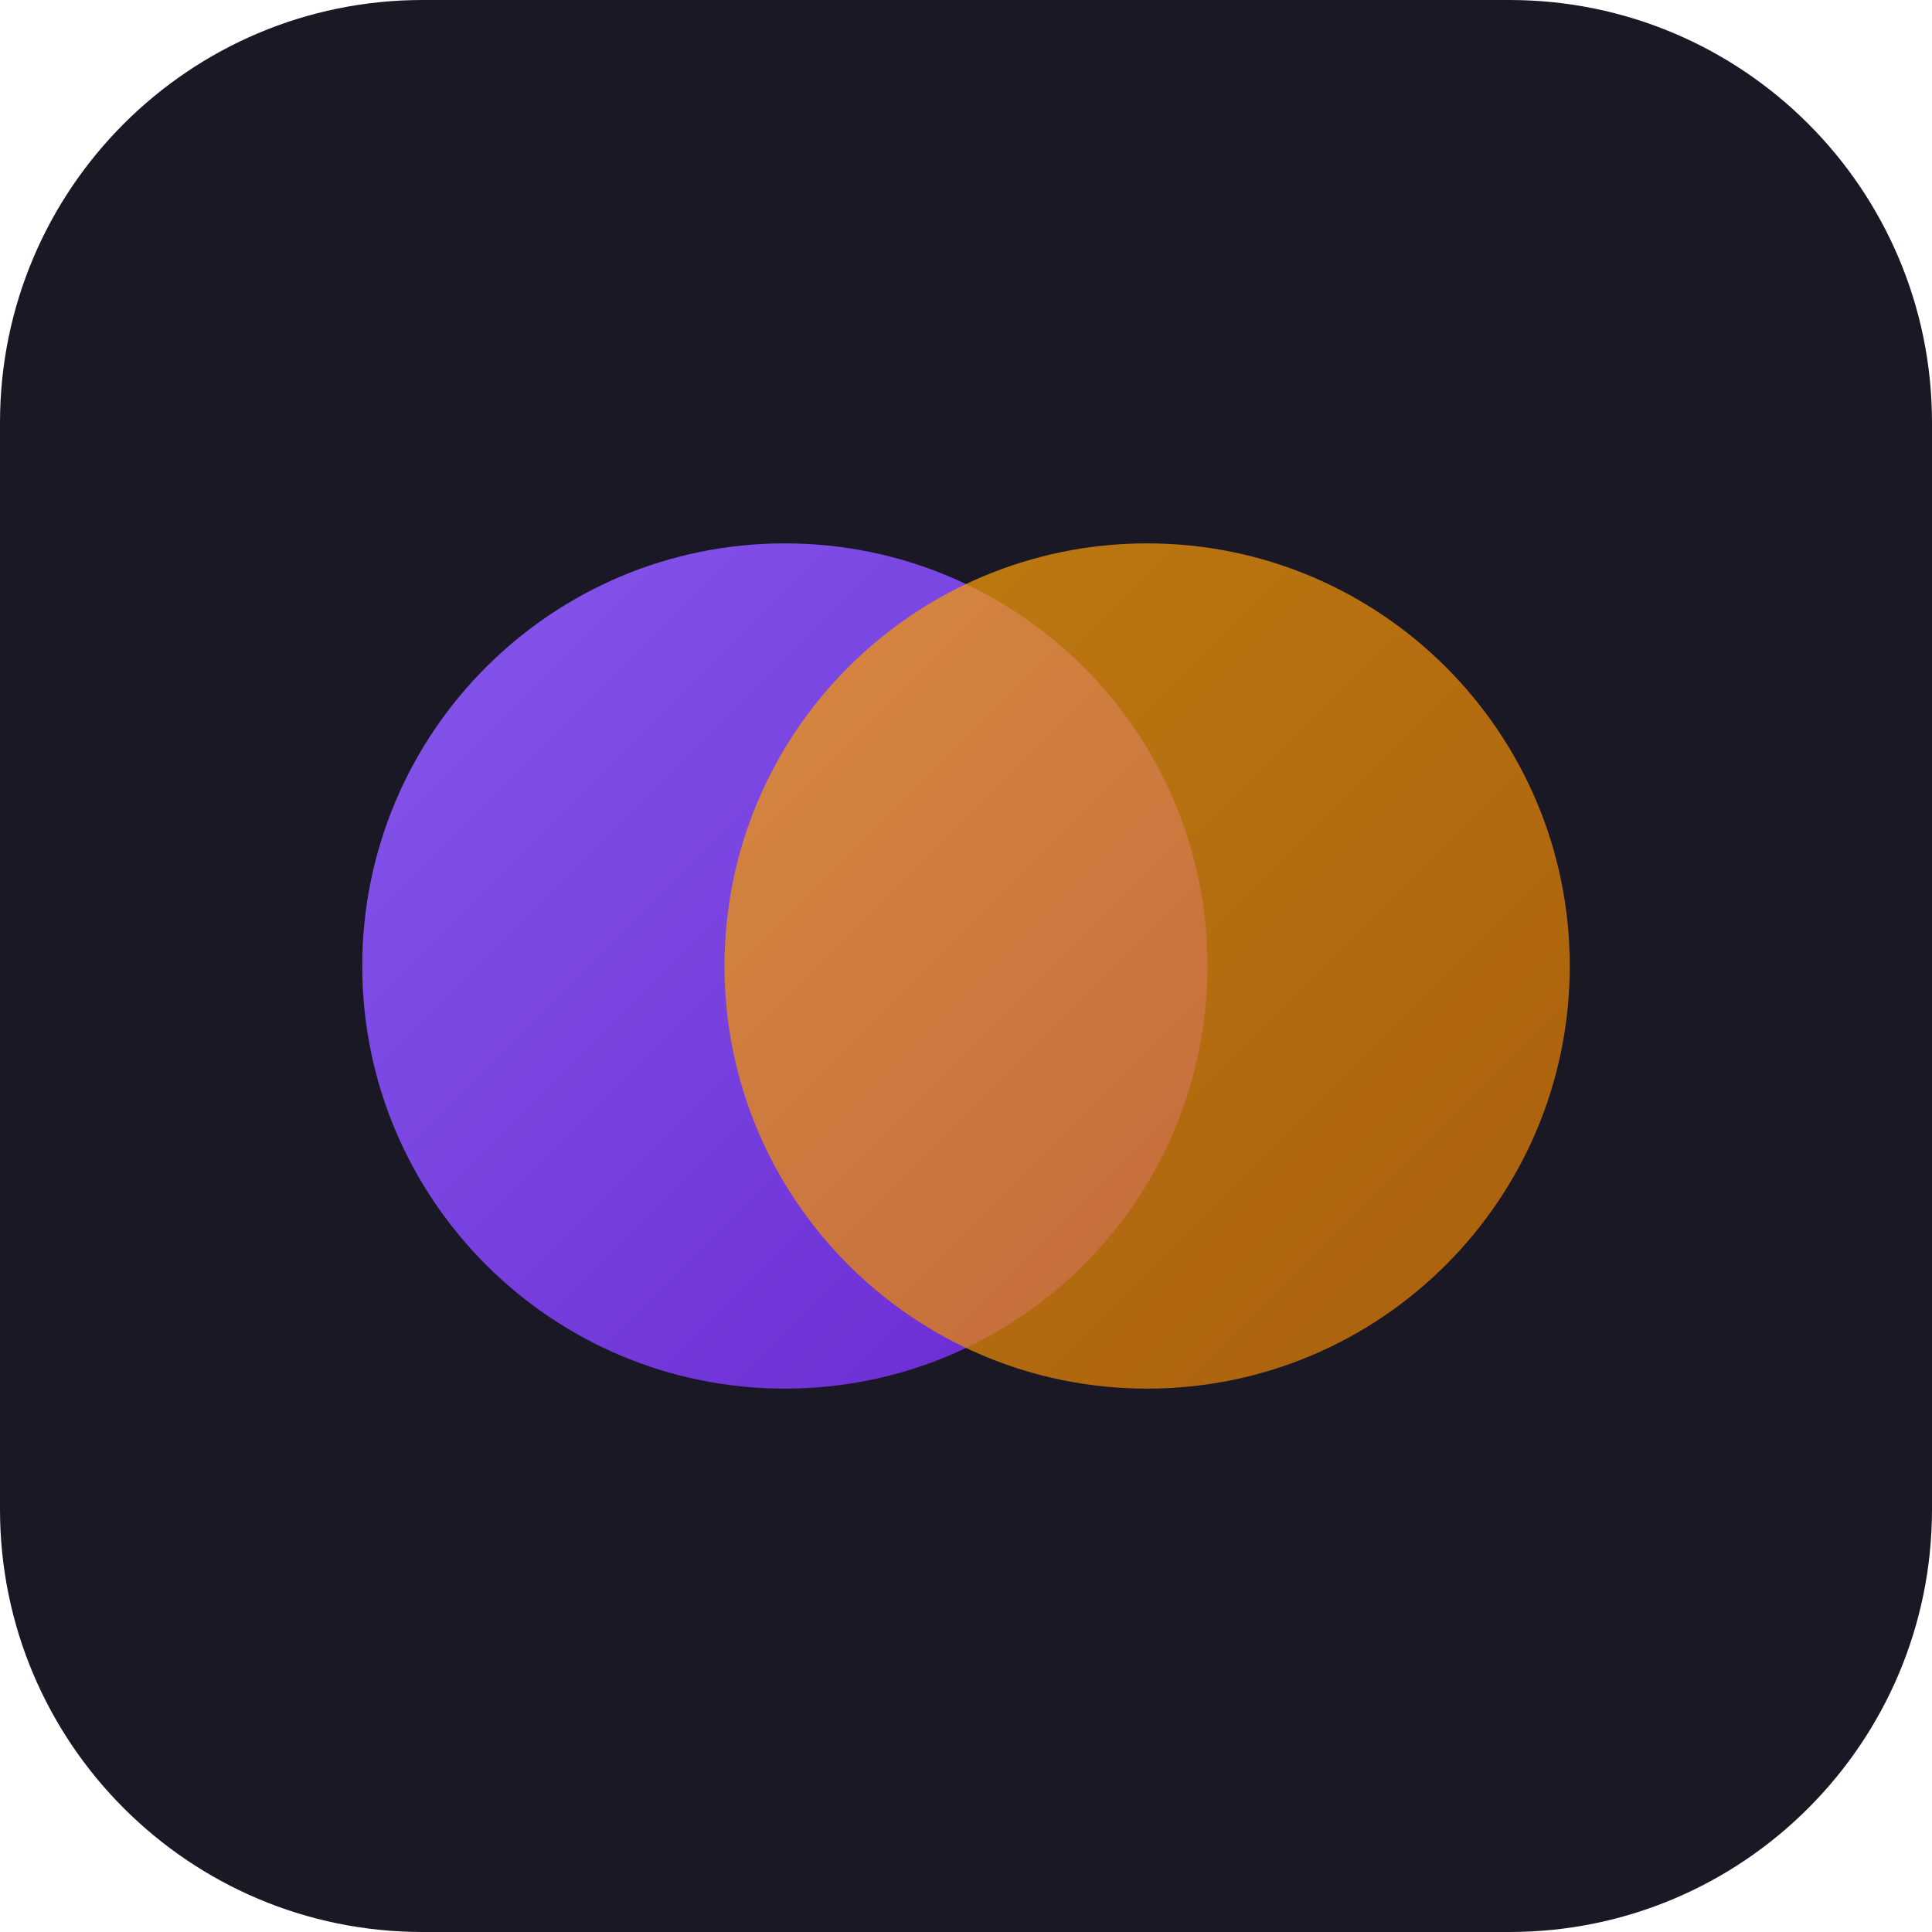
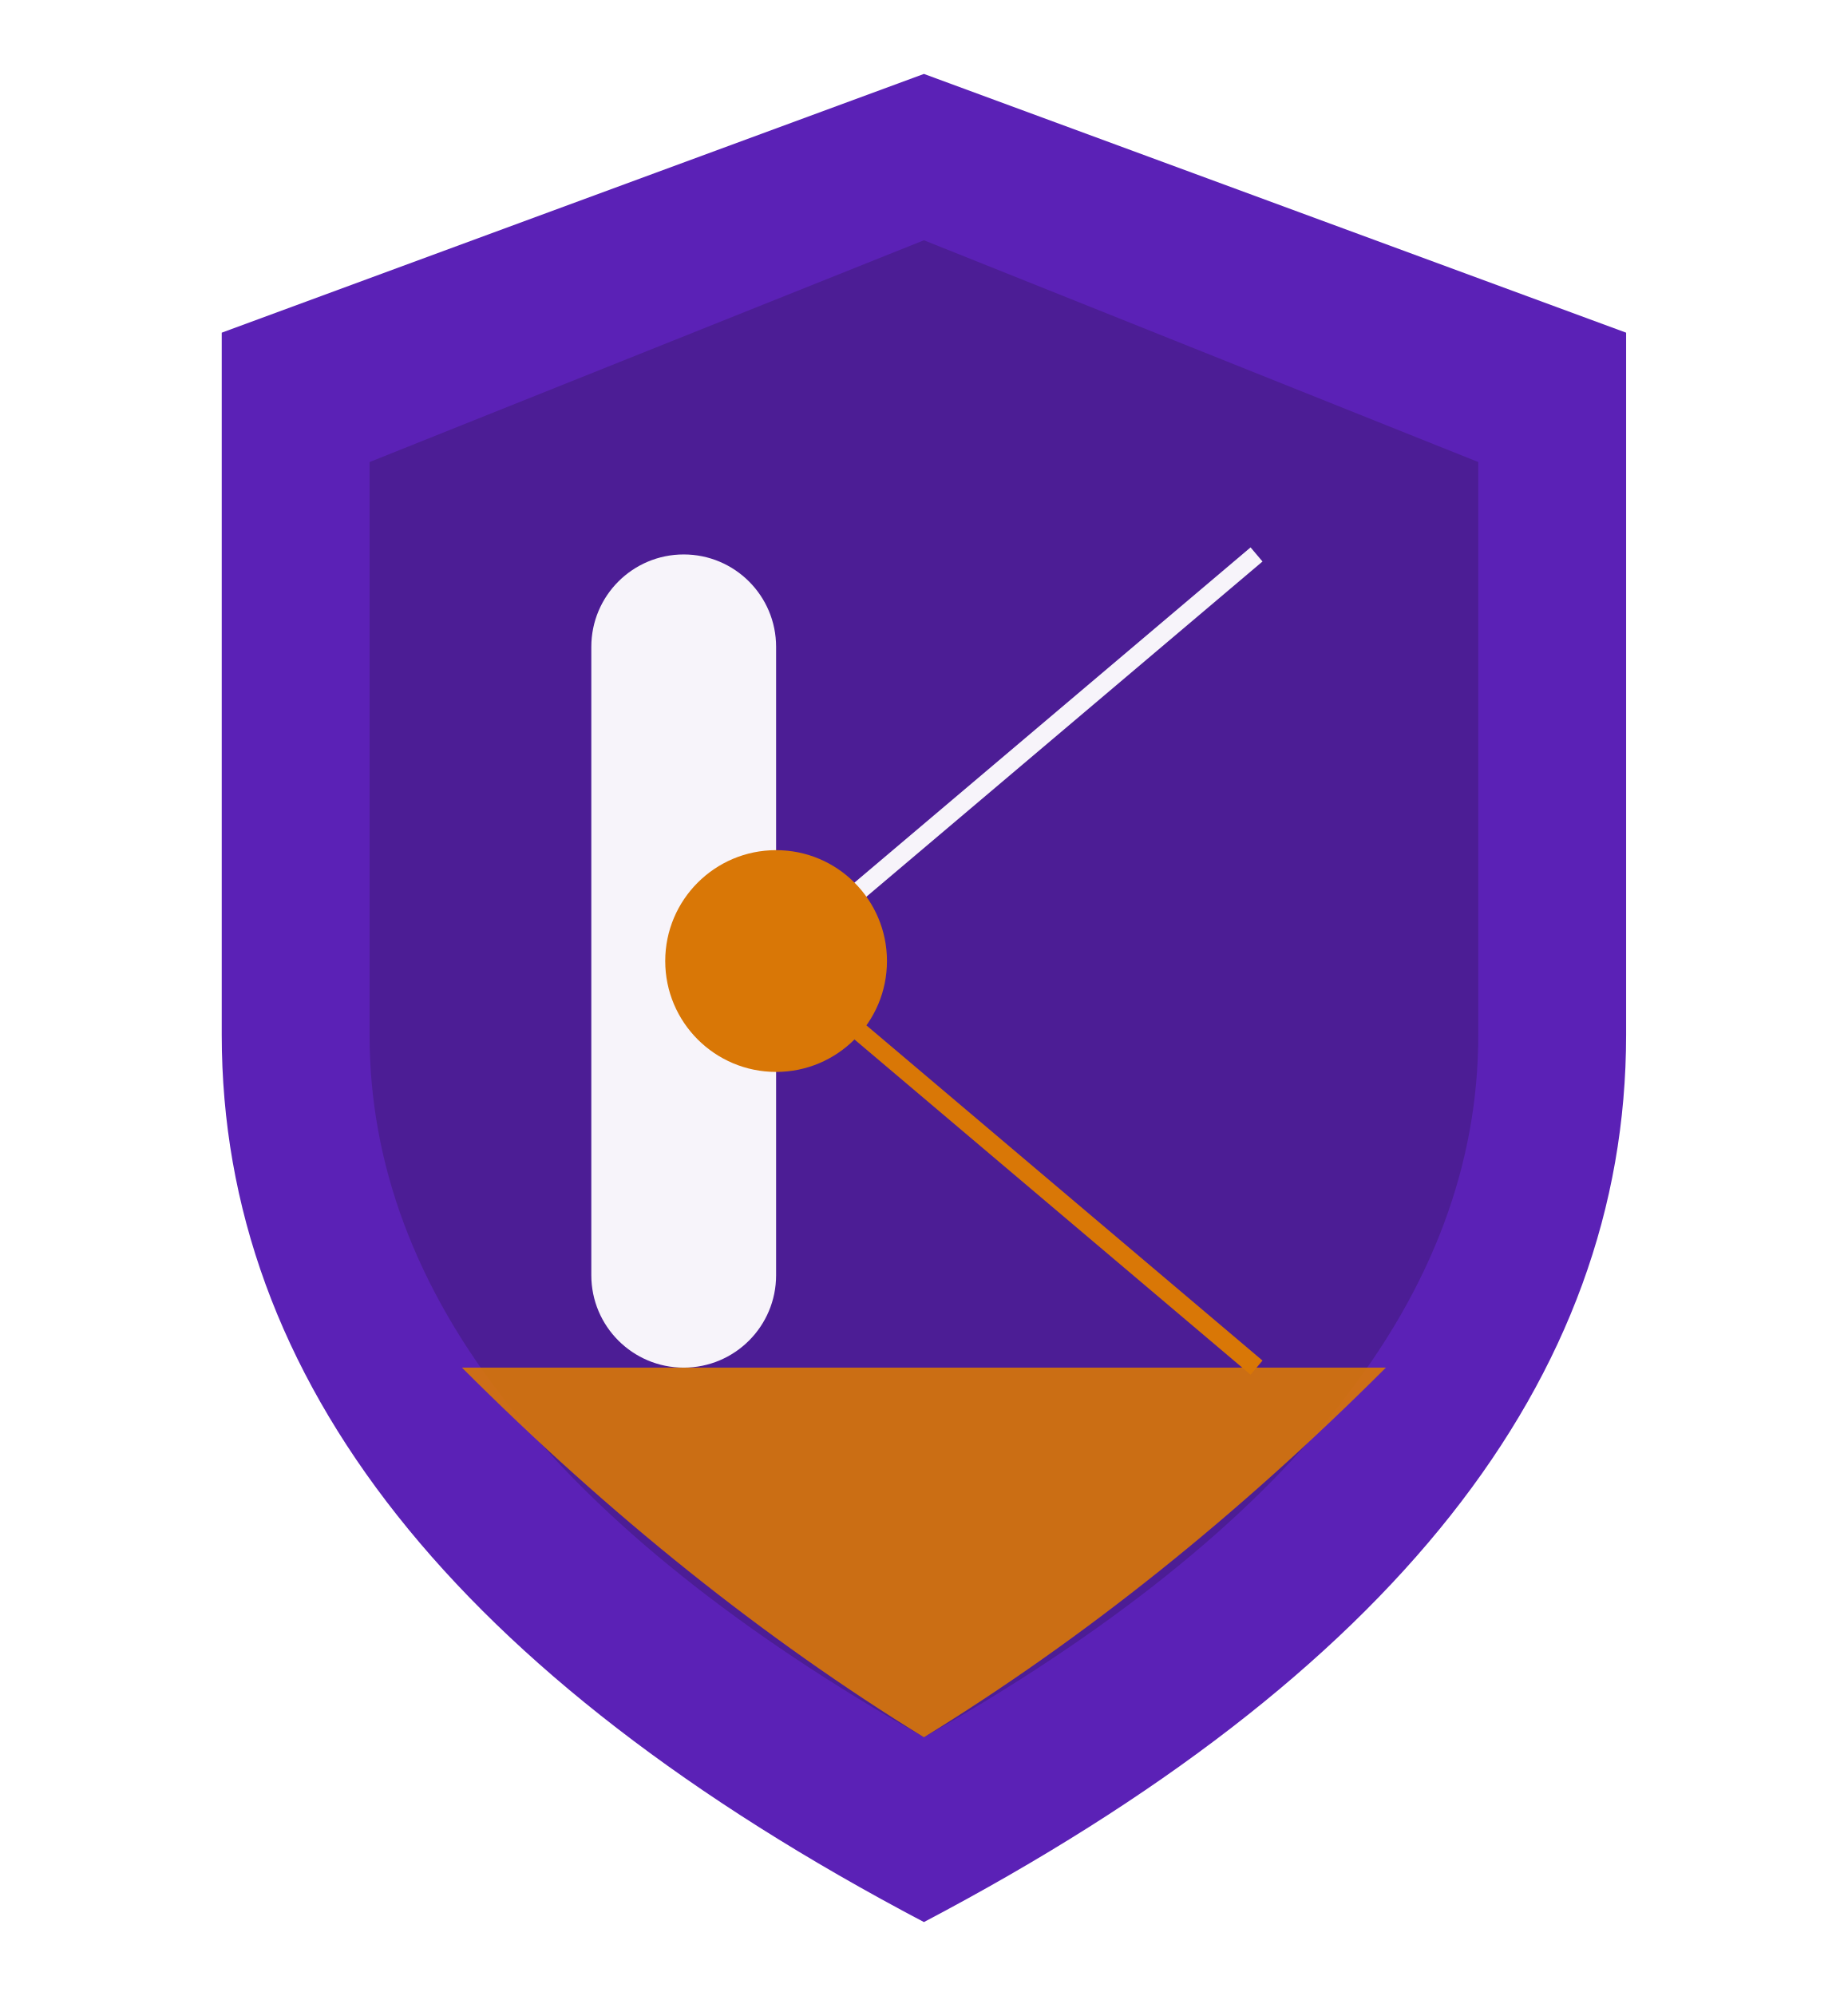
- <svg xmlns="http://www.w3.org/2000/svg" viewBox="0 0 32 32" width="32" height="32">
-   <defs>
-     <linearGradient id="gp" x1="0%" y1="0%" x2="100%" y2="100%">
-       <stop offset="0%" stop-color="#8b5cf6" />
-       <stop offset="100%" stop-color="#6d28d9" />
-     </linearGradient>
-     <linearGradient id="ga" x1="0%" y1="0%" x2="100%" y2="100%">
-       <stop offset="0%" stop-color="#f59e0b" />
-       <stop offset="100%" stop-color="#d97706" />
-     </linearGradient>
-   </defs>
-   <rect width="32" height="32" rx="7" fill="#1a1825" />
-   <circle cx="13" cy="16" r="7" fill="url(#gp)" opacity="0.95" />
-   <circle cx="19" cy="16" r="7" fill="url(#ga)" opacity="0.75" />
+ <svg xmlns="http://www.w3.org/2000/svg" width="100" height="108" viewBox="0 0 100 108" fill="none">
+   <path d="M50 4 L88 18 L88 56 Q88 84 50 104 Q12 84 12 56 L12 18 Z" fill="#5B21B6" />
+   <path d="M50 13 L80 25 L80 56 Q80 77 50 94 Q20 77 20 56 L20 25 Z" fill="#4C1D95" />
+   <path d="M25 74 Q37 86 50 94 Q63 86 75 74 Z" fill="#D97706" opacity="0.9" />
+   <rect x="32" y="30" width="10" height="44" rx="5" fill="rgba(255,255,255,0.95)" />
+   <path d="M42 52 L68 30" stroke="rgba(255,255,255,0.95)" strokeWidth="10" strokeLinecap="round" fill="none" />
+   <path d="M42 52 L68 74" stroke="#D97706" strokeWidth="10" strokeLinecap="round" fill="none" />
+   <circle cx="42" cy="52" r="6" fill="#D97706" />
</svg>
